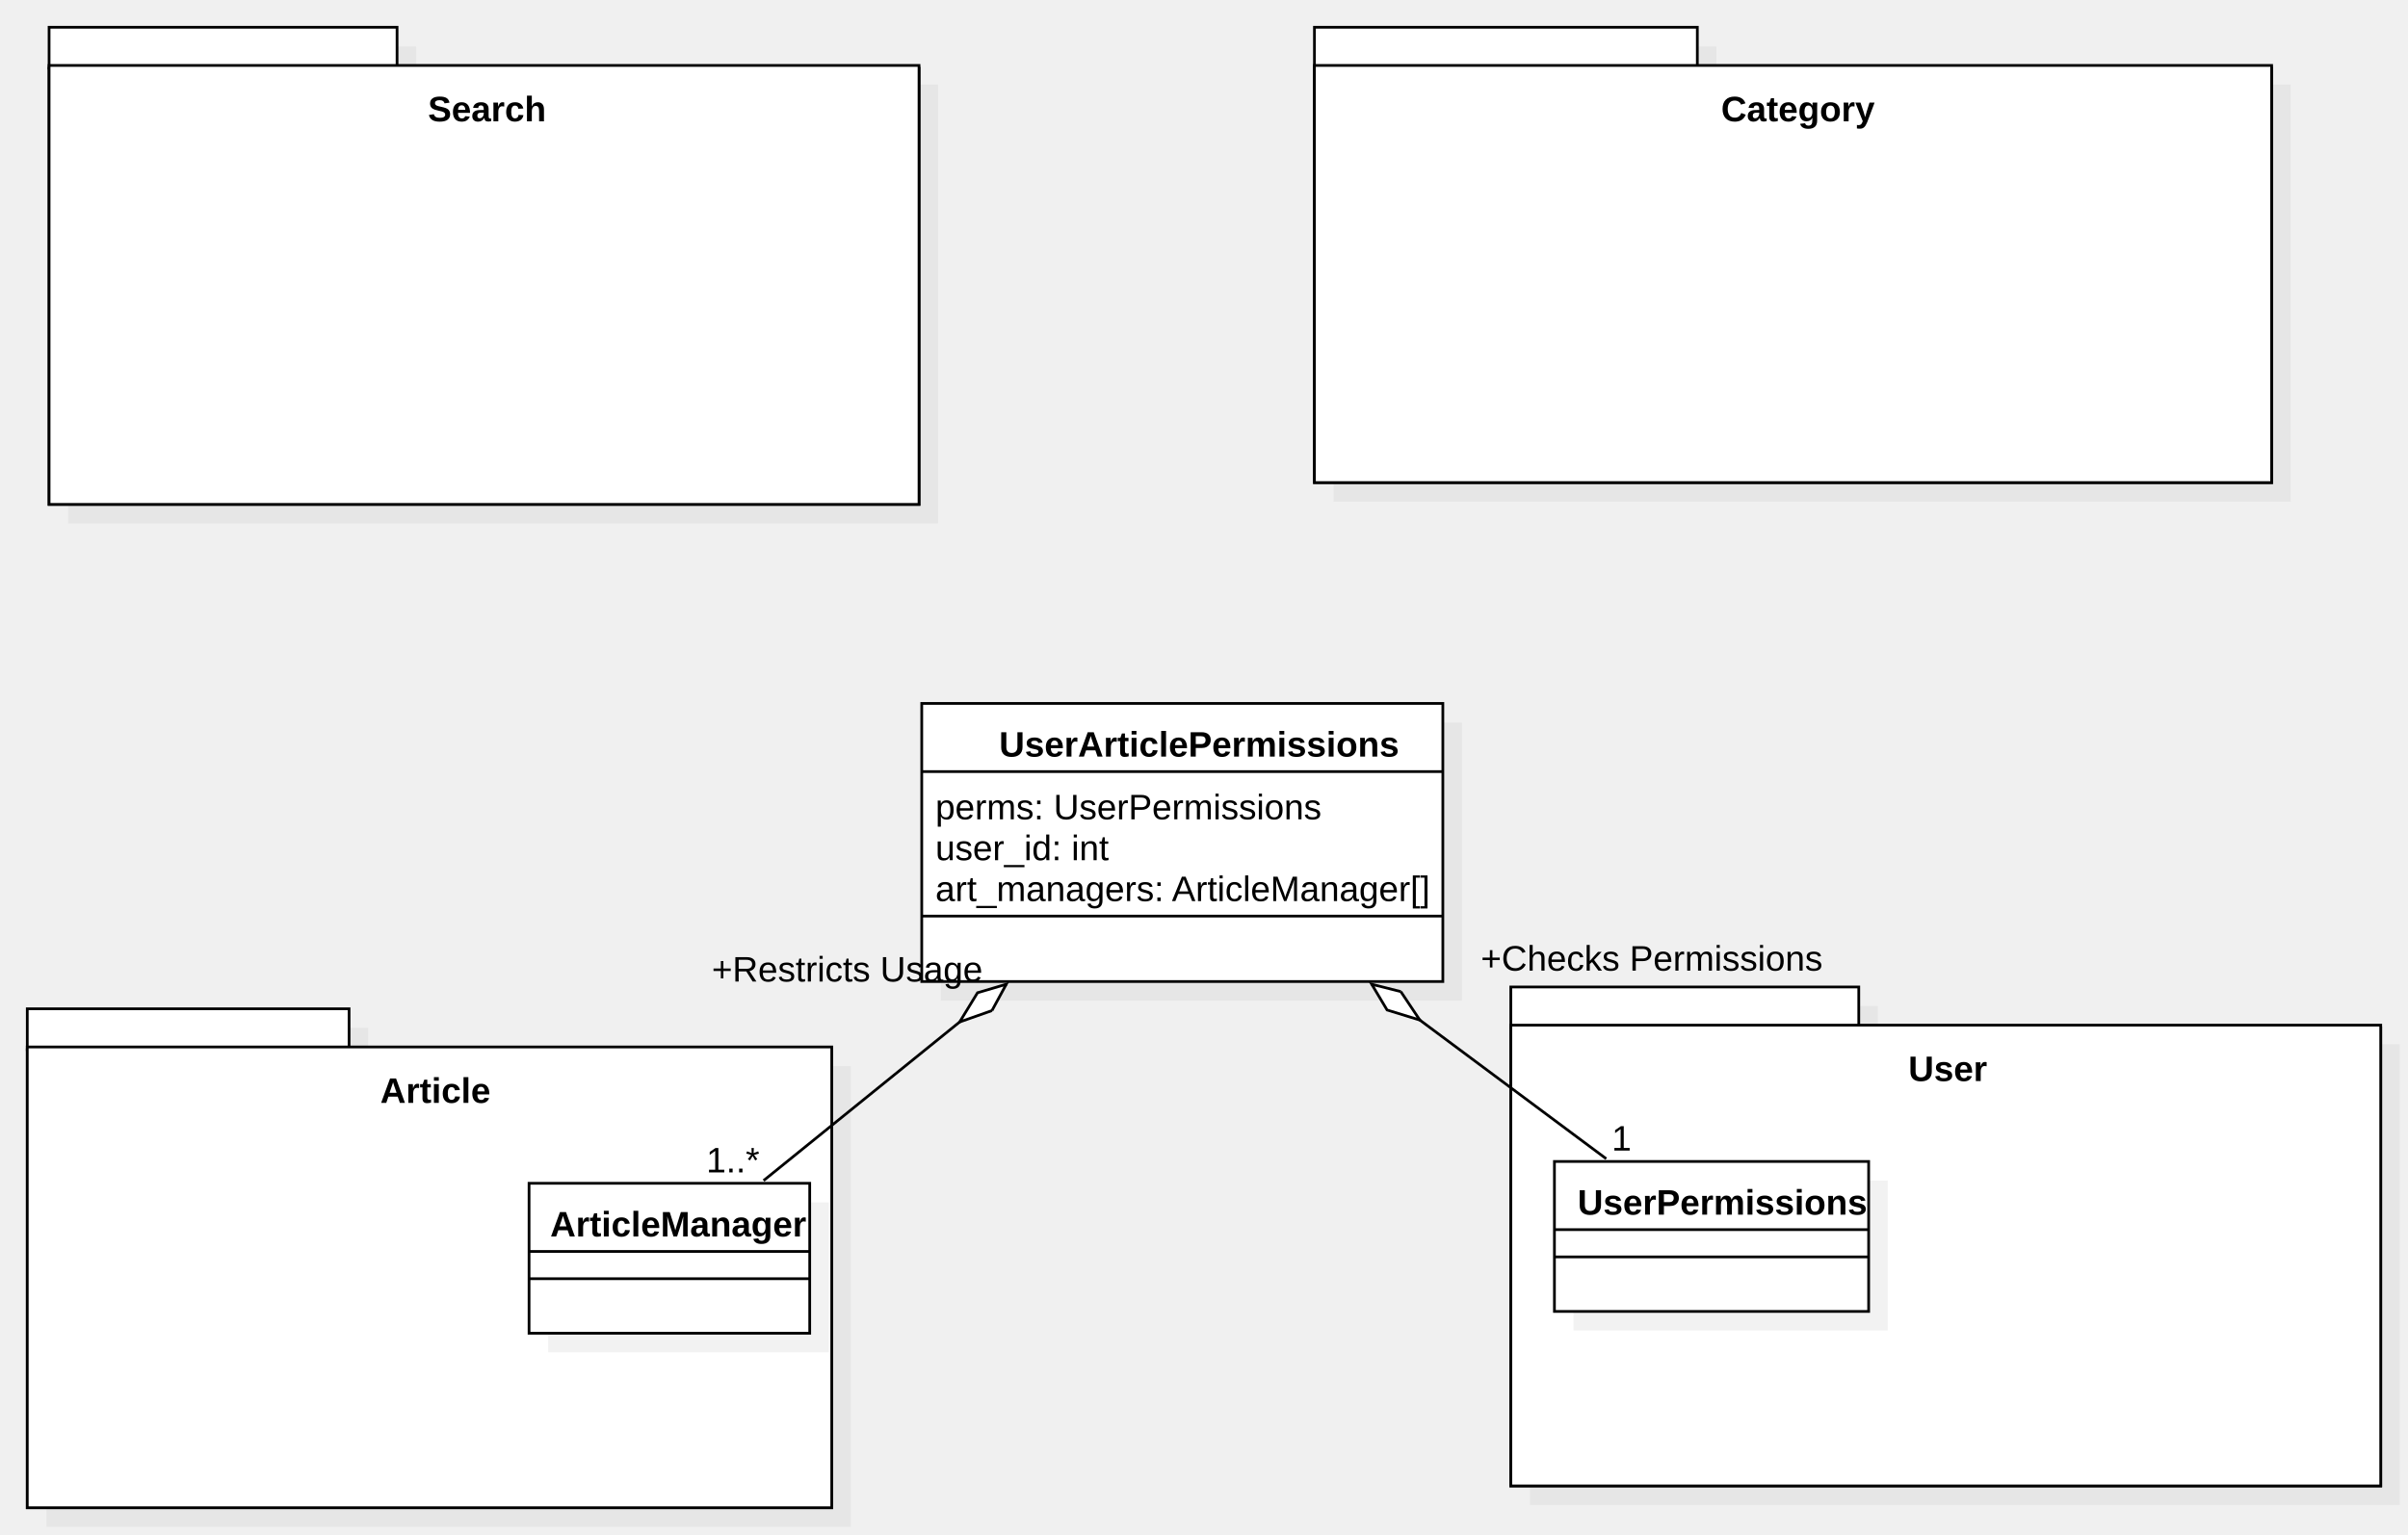
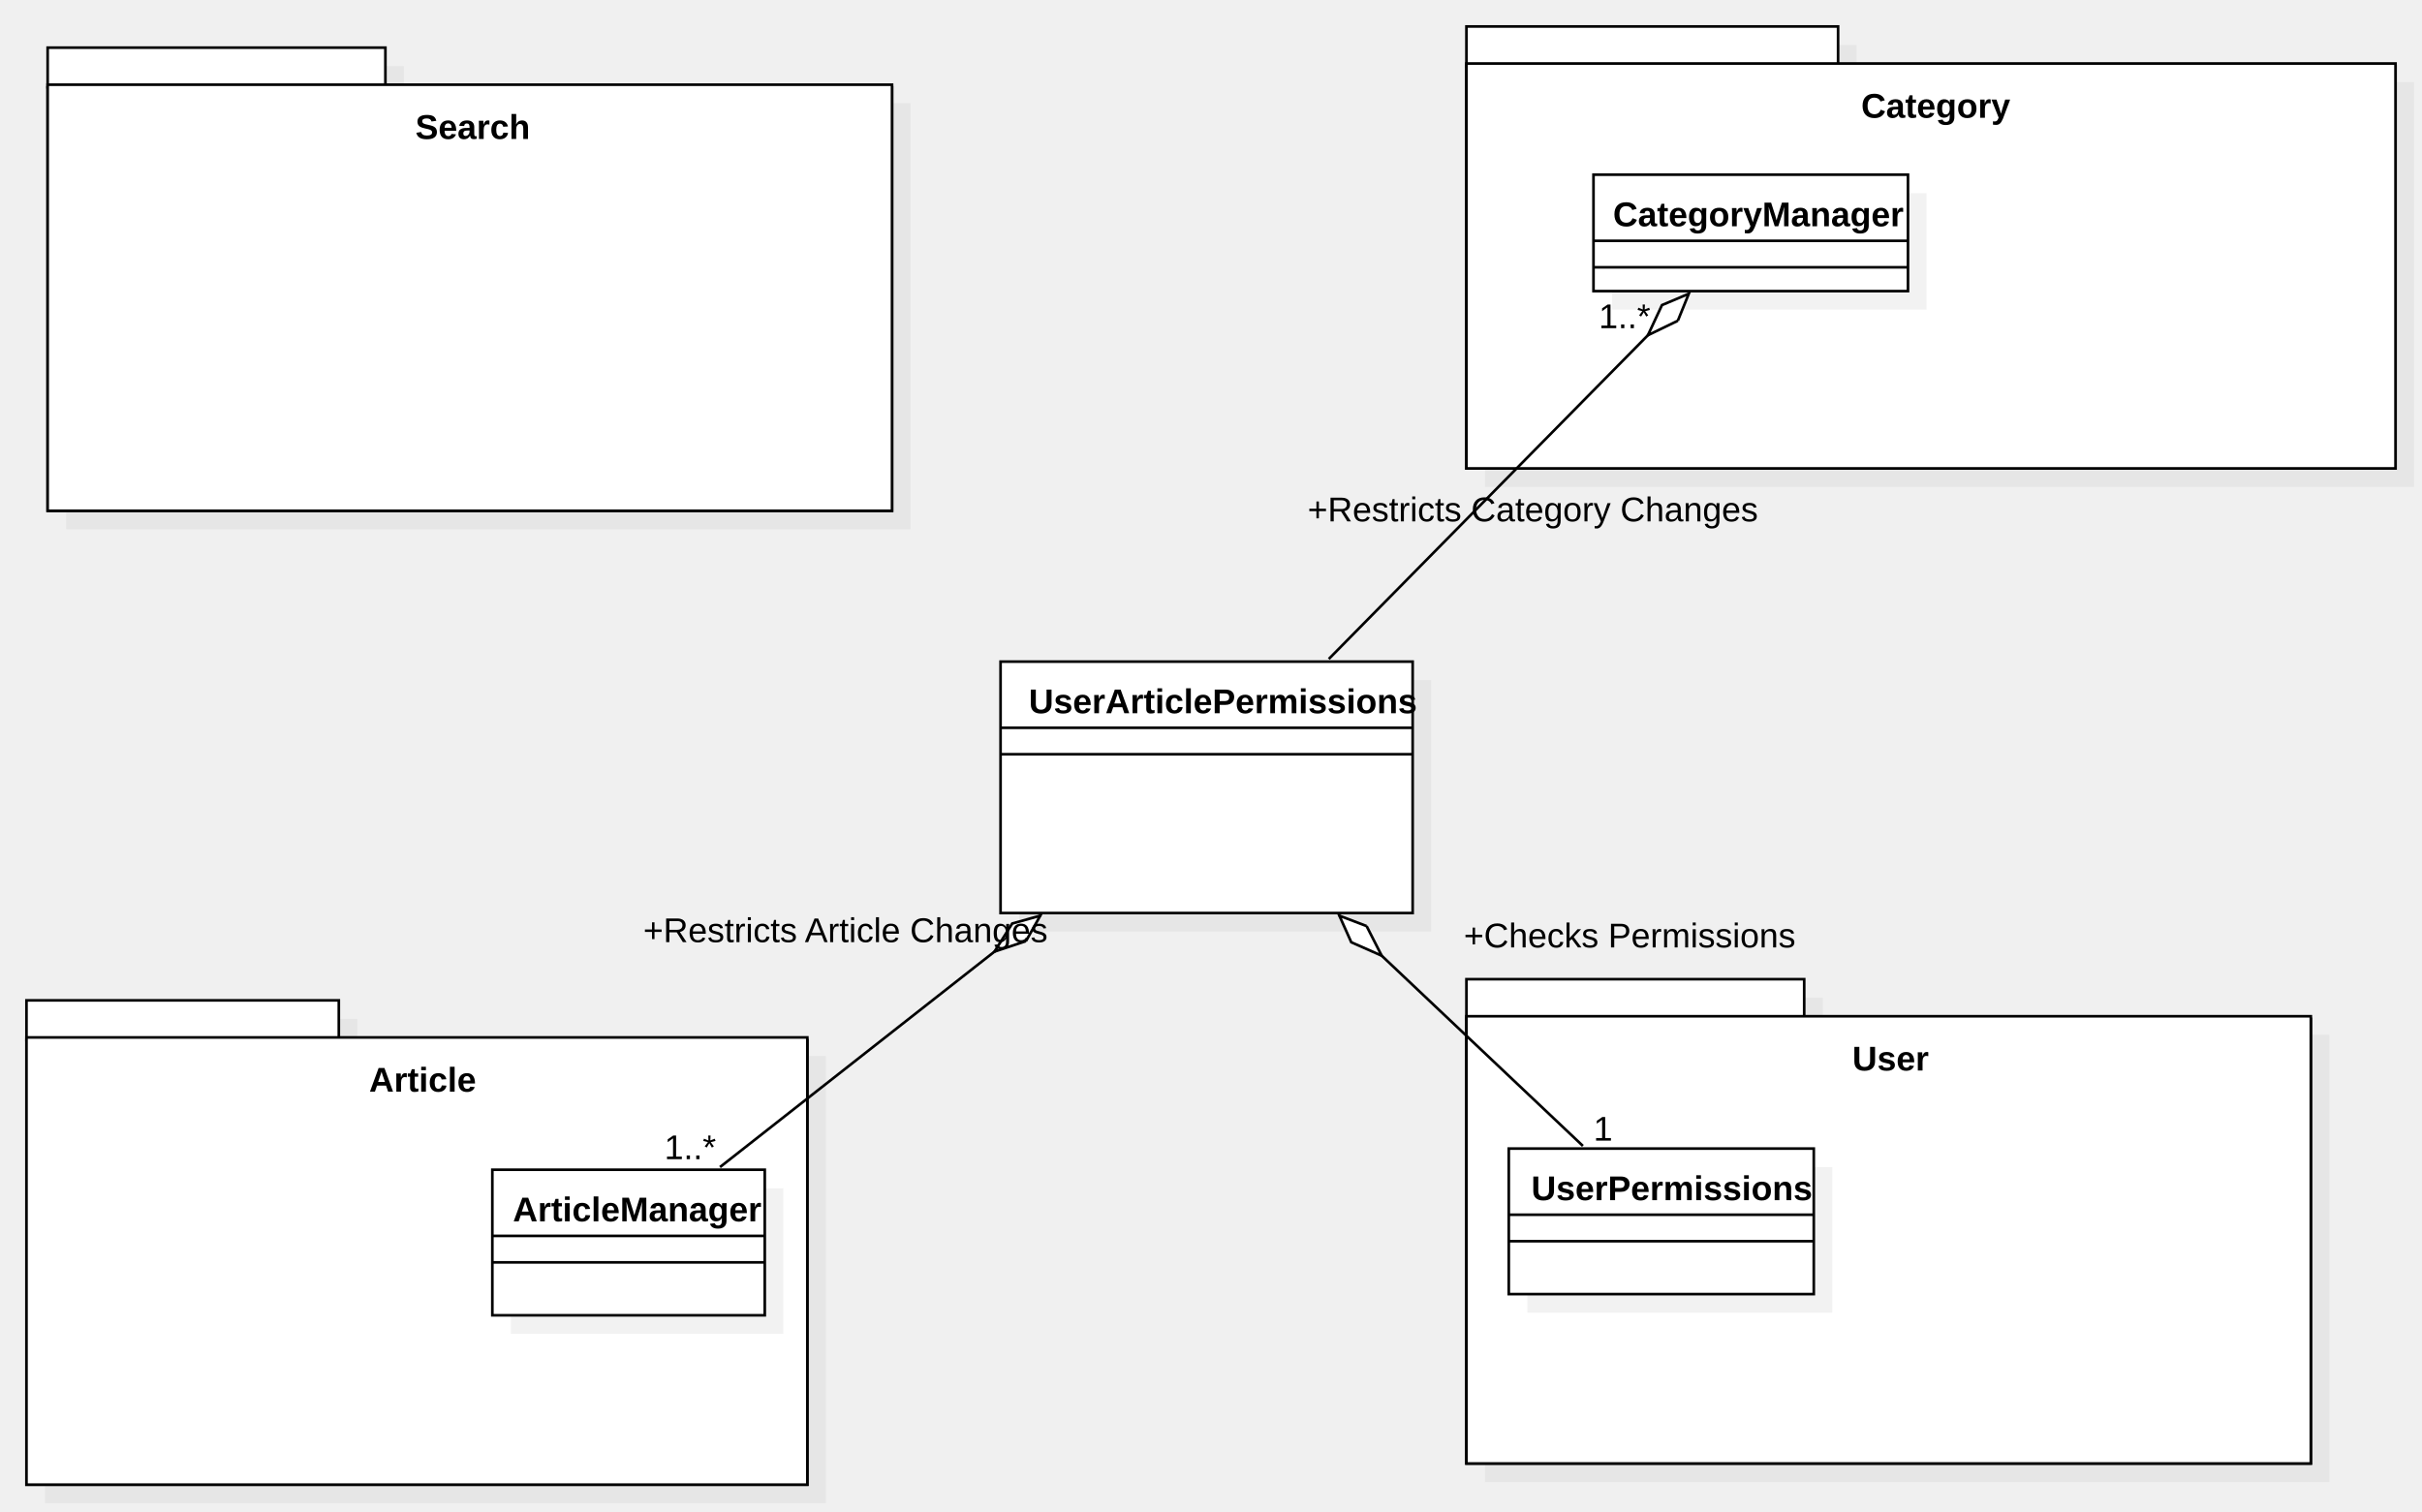
- <svg xmlns="http://www.w3.org/2000/svg" version="1.1" width="883" height="563">
+ <svg xmlns="http://www.w3.org/2000/svg" version="1.1" width="915" height="571">
  <defs />
  <g>
-     <g transform="translate(-6,-86) scale(1,1)">
+     <g transform="translate(-6,-78) scale(1,1)">
      <rect fill="#C0C0C0" stroke="none" x="23" y="463" width="118" height="15" opacity="0.2" />
    </g>
-     <g transform="translate(-6,-86) scale(1,1)">
+     <g transform="translate(-6,-78) scale(1,1)">
      <rect fill="#C0C0C0" stroke="none" x="23" y="477" width="295" height="169" opacity="0.2" />
    </g>
-     <g transform="translate(-6,-86) scale(1,1)">
+     <g transform="translate(-6,-78) scale(1,1)">
      <rect fill="#ffffff" stroke="none" x="16" y="471" width="295" height="168" />
    </g>
-     <g transform="translate(-6,-86) scale(1,1)">
+     <g transform="translate(-6,-78) scale(1,1)">
      <path fill="none" stroke="#000000" d="M 16 471 L 311 471 L 311 639 L 16 639 L 16 471 Z Z" stroke-miterlimit="10" />
    </g>
-     <g transform="translate(-6,-86) scale(1,1)">
+     <g transform="translate(-6,-78) scale(1,1)">
      <rect fill="#ffffff" stroke="none" x="16" y="456" width="118" height="15" />
    </g>
-     <g transform="translate(-6,-86) scale(1,1)">
+     <g transform="translate(-6,-78) scale(1,1)">
      <path fill="none" stroke="#000000" d="M 16 456 L 134 456 L 134 471 L 16 471 L 16 456 Z Z" stroke-miterlimit="10" />
    </g>
-     <g transform="translate(-6,-86) scale(1,1)">
+     <g transform="translate(-6,-78) scale(1,1)">
      <rect fill="#ffffff" stroke="none" x="16" y="470" width="295" height="169" />
    </g>
-     <g transform="translate(-6,-86) scale(1,1)">
+     <g transform="translate(-6,-78) scale(1,1)">
      <path fill="none" stroke="#000000" d="M 16 470 L 311 470 L 311 639 L 16 639 L 16 470 Z Z" stroke-miterlimit="10" />
    </g>
-     <g transform="translate(-6,-86) scale(1,1)">
+     <g transform="translate(-6,-78) scale(1,1)">
      <g>
        <path fill="none" stroke="none" />
        <text fill="#000000" stroke="none" font-family="Arial" font-size="13px" font-style="normal" font-weight="bold" text-decoration="none" x="145.441" y="490.5">Article</text>
      </g>
    </g>
-     <g transform="translate(-6,-86) scale(1,1)">
+     <g transform="translate(-6,-78) scale(1,1)">
      <rect fill="#C0C0C0" stroke="none" x="567" y="455" width="127.6" height="15" opacity="0.2" />
    </g>
-     <g transform="translate(-6,-86) scale(1,1)">
+     <g transform="translate(-6,-78) scale(1,1)">
      <rect fill="#C0C0C0" stroke="none" x="567" y="469" width="319" height="169" opacity="0.2" />
    </g>
-     <g transform="translate(-6,-86) scale(1,1)">
+     <g transform="translate(-6,-78) scale(1,1)">
      <rect fill="#ffffff" stroke="none" x="560" y="463" width="319" height="168" />
    </g>
-     <g transform="translate(-6,-86) scale(1,1)">
+     <g transform="translate(-6,-78) scale(1,1)">
      <path fill="none" stroke="#000000" d="M 560 463 L 879 463 L 879 631 L 560 631 L 560 463 Z Z" stroke-miterlimit="10" />
    </g>
-     <g transform="translate(-6,-86) scale(1,1)">
+     <g transform="translate(-6,-78) scale(1,1)">
      <rect fill="#ffffff" stroke="none" x="560" y="448" width="127.6" height="15" />
    </g>
-     <g transform="translate(-6,-86) scale(1,1)">
+     <g transform="translate(-6,-78) scale(1,1)">
      <path fill="none" stroke="#000000" d="M 560 448 L 687.6 448 L 687.6 463 L 560 463 L 560 448 Z Z" stroke-miterlimit="10" />
    </g>
-     <g transform="translate(-6,-86) scale(1,1)">
+     <g transform="translate(-6,-78) scale(1,1)">
      <rect fill="#ffffff" stroke="none" x="560" y="462" width="319" height="169" />
    </g>
-     <g transform="translate(-6,-86) scale(1,1)">
+     <g transform="translate(-6,-78) scale(1,1)">
      <path fill="none" stroke="#000000" d="M 560 462 L 879 462 L 879 631 L 560 631 L 560 462 Z Z" stroke-miterlimit="10" />
    </g>
-     <g transform="translate(-6,-86) scale(1,1)">
+     <g transform="translate(-6,-78) scale(1,1)">
      <g>
        <path fill="none" stroke="none" />
        <text fill="#000000" stroke="none" font-family="Arial" font-size="13px" font-style="normal" font-weight="bold" text-decoration="none" x="705.776" y="482.5">User</text>
      </g>
    </g>
-     <g transform="translate(-6,-86) scale(1,1)">
-       <rect fill="#C0C0C0" stroke="none" x="351" y="351" width="191.083" height="102" opacity="0.2" />
-     </g>
-     <g transform="translate(-6,-86) scale(1,1)">
-       <rect fill="#ffffff" stroke="none" x="344" y="344" width="191.083" height="102" />
-     </g>
-     <g transform="translate(-6,-86) scale(1,1)">
-       <path fill="none" stroke="#000000" d="M 344 344 L 535.083 344 L 535.083 446 L 344 446 L 344 344 Z Z" stroke-miterlimit="10" />
-     </g>
-     <g transform="translate(-6,-86) scale(1,1)">
-       <path fill="none" stroke="#000000" d="M 344 369 L 535.083 369" stroke-miterlimit="10" />
-     </g>
-     <g transform="translate(-6,-86) scale(1,1)">
-       <path fill="none" stroke="#000000" d="M 344 422 L 535.083 422" stroke-miterlimit="10" />
-     </g>
-     <g transform="translate(-6,-86) scale(1,1)">
-       <g>
-         <path fill="none" stroke="none" />
-         <text fill="#000000" stroke="none" font-family="Arial" font-size="13px" font-style="normal" font-weight="bold" text-decoration="none" x="372.361" y="363.5">UserArticlePermissions</text>
-       </g>
-     </g>
-     <g transform="translate(-6,-86) scale(1,1)">
-       <g>
-         <path fill="none" stroke="none" />
-         <text fill="#000000" stroke="none" font-family="Arial" font-size="13px" font-style="normal" font-weight="normal" text-decoration="none" x="349" y="386.5">perms: UserPermissions</text>
-       </g>
-     </g>
-     <g transform="translate(-6,-86) scale(1,1)">
-       <g>
-         <path fill="none" stroke="none" />
-         <text fill="#000000" stroke="none" font-family="Arial" font-size="13px" font-style="normal" font-weight="normal" text-decoration="none" x="349" y="401.5">user_id: int</text>
-       </g>
-     </g>
-     <g transform="translate(-6,-86) scale(1,1)">
-       <g>
-         <path fill="none" stroke="none" />
-         <text fill="#000000" stroke="none" font-family="Arial" font-size="13px" font-style="normal" font-weight="normal" text-decoration="none" x="349" y="416.5">art_managers: ArticleManager[]</text>
-       </g>
-     </g>
-     <g transform="translate(-6,-86) scale(1,1)">
-       <rect fill="#C0C0C0" stroke="none" x="207" y="527" width="102.92" height="55" opacity="0.2" />
-     </g>
-     <g transform="translate(-6,-86) scale(1,1)">
-       <rect fill="#ffffff" stroke="none" x="200" y="520" width="102.92" height="55" />
-     </g>
-     <g transform="translate(-6,-86) scale(1,1)">
-       <path fill="none" stroke="#000000" d="M 200 520 L 302.92 520 L 302.92 575 L 200 575 L 200 520 Z Z" stroke-miterlimit="10" />
-     </g>
-     <g transform="translate(-6,-86) scale(1,1)">
-       <path fill="none" stroke="#000000" d="M 200 545 L 302.92 545" stroke-miterlimit="10" />
-     </g>
-     <g transform="translate(-6,-86) scale(1,1)">
-       <path fill="none" stroke="#000000" d="M 200 555 L 302.92 555" stroke-miterlimit="10" />
-     </g>
-     <g transform="translate(-6,-86) scale(1,1)">
-       <g>
-         <path fill="none" stroke="none" />
-         <text fill="#000000" stroke="none" font-family="Arial" font-size="13px" font-style="normal" font-weight="bold" text-decoration="none" x="207.747" y="539.5">ArticleManager</text>
-       </g>
-     </g>
-     <g transform="translate(-6,-86) scale(1,1)">
-       <path fill="none" stroke="#000000" d="M 286 519 L 375 447" stroke-miterlimit="10" />
-     </g>
-     <g transform="translate(-6,-86) scale(1,1)">
-       <path fill="#FFFFFF" stroke="none" d="M 369.747 456.664 L 375 447 L 364.451 450.119 L 357.896 460.837" />
-     </g>
-     <g transform="translate(-6,-86) scale(1,1)">
-       <path fill="none" stroke="#000000" d="M 369.747 456.664 L 375 447 L 364.451 450.119 L 357.896 460.837 L 369.747 456.664" stroke-miterlimit="10" />
-     </g>
-     <g transform="translate(-6,-86) scale(1,1)">
-       <g>
-         <path fill="none" stroke="none" />
-         <text fill="#000000" stroke="none" font-family="Arial" font-size="13px" font-style="normal" font-weight="normal" text-decoration="none" x="267" y="446">+Restricts Usage</text>
-       </g>
-     </g>
-     <g transform="translate(-6,-86) scale(1,1)">
-       <g>
-         <path fill="none" stroke="none" />
-         <text fill="#000000" stroke="none" font-family="Arial" font-size="13px" font-style="normal" font-weight="normal" text-decoration="none" x="265" y="516">1..*</text>
-       </g>
-     </g>
-     <g transform="translate(-6,-86) scale(1,1)">
+     <g transform="translate(-6,-78) scale(1,1)">
+       <rect fill="#C0C0C0" stroke="none" x="391" y="335" width="155.682" height="95" opacity="0.2" />
+     </g>
+     <g transform="translate(-6,-78) scale(1,1)">
+       <rect fill="#ffffff" stroke="none" x="384" y="328" width="155.682" height="95" />
+     </g>
+     <g transform="translate(-6,-78) scale(1,1)">
+       <path fill="none" stroke="#000000" d="M 384 328 L 539.682 328 L 539.682 423 L 384 423 L 384 328 Z Z" stroke-miterlimit="10" />
+     </g>
+     <g transform="translate(-6,-78) scale(1,1)">
+       <path fill="none" stroke="#000000" d="M 384 353 L 539.682 353" stroke-miterlimit="10" />
+     </g>
+     <g transform="translate(-6,-78) scale(1,1)">
+       <path fill="none" stroke="#000000" d="M 384 363 L 539.682 363" stroke-miterlimit="10" />
+     </g>
+     <g transform="translate(-6,-78) scale(1,1)">
+       <g>
+         <path fill="none" stroke="none" />
+         <text fill="#000000" stroke="none" font-family="Arial" font-size="13px" font-style="normal" font-weight="bold" text-decoration="none" x="394.66" y="347.5">UserArticlePermissions</text>
+       </g>
+     </g>
+     <g transform="translate(-6,-78) scale(1,1)">
+       <rect fill="#C0C0C0" stroke="none" x="199" y="527" width="102.92" height="55" opacity="0.2" />
+     </g>
+     <g transform="translate(-6,-78) scale(1,1)">
+       <rect fill="#ffffff" stroke="none" x="192" y="520" width="102.92" height="55" />
+     </g>
+     <g transform="translate(-6,-78) scale(1,1)">
+       <path fill="none" stroke="#000000" d="M 192 520 L 294.92 520 L 294.92 575 L 192 575 L 192 520 Z Z" stroke-miterlimit="10" />
+     </g>
+     <g transform="translate(-6,-78) scale(1,1)">
+       <path fill="none" stroke="#000000" d="M 192 545 L 294.92 545" stroke-miterlimit="10" />
+     </g>
+     <g transform="translate(-6,-78) scale(1,1)">
+       <path fill="none" stroke="#000000" d="M 192 555 L 294.92 555" stroke-miterlimit="10" />
+     </g>
+     <g transform="translate(-6,-78) scale(1,1)">
+       <g>
+         <path fill="none" stroke="none" />
+         <text fill="#000000" stroke="none" font-family="Arial" font-size="13px" font-style="normal" font-weight="bold" text-decoration="none" x="199.747" y="539.5">ArticleManager</text>
+       </g>
+     </g>
+     <g transform="translate(-6,-78) scale(1,1)">
+       <path fill="none" stroke="#000000" d="M 278 519 L 399 424" stroke-miterlimit="10" />
+     </g>
+     <g transform="translate(-6,-78) scale(1,1)">
+       <path fill="#FFFFFF" stroke="none" d="M 393.606 433.587 L 399 424 L 388.407 426.965 L 381.696 437.586" />
+     </g>
+     <g transform="translate(-6,-78) scale(1,1)">
+       <path fill="none" stroke="#000000" d="M 393.606 433.587 L 399 424 L 388.407 426.965 L 381.696 437.586 L 393.606 433.587" stroke-miterlimit="10" />
+     </g>
+     <g transform="translate(-6,-78) scale(1,1)">
+       <g>
+         <path fill="none" stroke="none" />
+         <text fill="#000000" stroke="none" font-family="Arial" font-size="13px" font-style="normal" font-weight="normal" text-decoration="none" x="249" y="434">+Restricts Article Changes</text>
+       </g>
+     </g>
+     <g transform="translate(-6,-78) scale(1,1)">
+       <g>
+         <path fill="none" stroke="none" />
+         <text fill="#000000" stroke="none" font-family="Arial" font-size="13px" font-style="normal" font-weight="normal" text-decoration="none" x="257" y="516">1..*</text>
+       </g>
+     </g>
+     <g transform="translate(-6,-78) scale(1,1)">
      <rect fill="#C0C0C0" stroke="none" x="583" y="519" width="115.222" height="55" opacity="0.2" />
    </g>
-     <g transform="translate(-6,-86) scale(1,1)">
+     <g transform="translate(-6,-78) scale(1,1)">
      <rect fill="#ffffff" stroke="none" x="576" y="512" width="115.222" height="55" />
    </g>
-     <g transform="translate(-6,-86) scale(1,1)">
+     <g transform="translate(-6,-78) scale(1,1)">
      <path fill="none" stroke="#000000" d="M 576 512 L 691.222 512 L 691.222 567 L 576 567 L 576 512 Z Z" stroke-miterlimit="10" />
    </g>
-     <g transform="translate(-6,-86) scale(1,1)">
+     <g transform="translate(-6,-78) scale(1,1)">
      <path fill="none" stroke="#000000" d="M 576 537 L 691.222 537" stroke-miterlimit="10" />
    </g>
-     <g transform="translate(-6,-86) scale(1,1)">
+     <g transform="translate(-6,-78) scale(1,1)">
      <path fill="none" stroke="#000000" d="M 576 547 L 691.222 547" stroke-miterlimit="10" />
    </g>
-     <g transform="translate(-6,-86) scale(1,1)">
+     <g transform="translate(-6,-78) scale(1,1)">
      <g>
        <path fill="none" stroke="none" />
        <text fill="#000000" stroke="none" font-family="Arial" font-size="13px" font-style="normal" font-weight="bold" text-decoration="none" x="584.49" y="531.5">UserPermissions</text>
      </g>
    </g>
-     <g transform="translate(-6,-86) scale(1,1)">
-       <path fill="none" stroke="#000000" d="M 595 511 L 509 447" stroke-miterlimit="10" />
-     </g>
-     <g transform="translate(-6,-86) scale(1,1)">
-       <path fill="#FFFFFF" stroke="none" d="M 519.666 449.69 L 509 447 L 514.64 456.444 L 526.649 460.134" />
-     </g>
-     <g transform="translate(-6,-86) scale(1,1)">
-       <path fill="none" stroke="#000000" d="M 519.666 449.69 L 509 447 L 514.64 456.444 L 526.649 460.134 L 519.666 449.69" stroke-miterlimit="10" />
-     </g>
-     <g transform="translate(-6,-86) scale(1,1)">
-       <g>
-         <path fill="none" stroke="none" />
-         <text fill="#000000" stroke="none" font-family="Arial" font-size="13px" font-style="normal" font-weight="normal" text-decoration="none" x="549" y="442">+Checks Permissions</text>
-       </g>
-     </g>
-     <g transform="translate(-6,-86) scale(1,1)">
-       <g>
-         <path fill="none" stroke="none" />
-         <text fill="#000000" stroke="none" font-family="Arial" font-size="13px" font-style="normal" font-weight="normal" text-decoration="none" x="597" y="508">1</text>
-       </g>
-     </g>
-     <g transform="translate(-6,-86) scale(1,1)">
+     <g transform="translate(-6,-78) scale(1,1)">
+       <path fill="none" stroke="#000000" d="M 604 511 L 512 424" stroke-miterlimit="10" />
+     </g>
+     <g transform="translate(-6,-78) scale(1,1)">
+       <path fill="#FFFFFF" stroke="none" d="M 522.276 427.924 L 512 424 L 516.492 434.041 L 527.985 439.116" />
+     </g>
+     <g transform="translate(-6,-78) scale(1,1)">
+       <path fill="none" stroke="#000000" d="M 522.276 427.924 L 512 424 L 516.492 434.041 L 527.985 439.116 L 522.276 427.924" stroke-miterlimit="10" />
+     </g>
+     <g transform="translate(-6,-78) scale(1,1)">
+       <g>
+         <path fill="none" stroke="none" />
+         <text fill="#000000" stroke="none" font-family="Arial" font-size="13px" font-style="normal" font-weight="normal" text-decoration="none" x="559" y="436">+Checks Permissions</text>
+       </g>
+     </g>
+     <g transform="translate(-6,-78) scale(1,1)">
+       <g>
+         <path fill="none" stroke="none" />
+         <text fill="#000000" stroke="none" font-family="Arial" font-size="13px" font-style="normal" font-weight="normal" text-decoration="none" x="608" y="509">1</text>
+       </g>
+     </g>
+     <g transform="translate(-6,-78) scale(1,1)">
      <rect fill="#C0C0C0" stroke="none" x="31" y="103" width="127.6" height="15" opacity="0.2" />
    </g>
-     <g transform="translate(-6,-86) scale(1,1)">
+     <g transform="translate(-6,-78) scale(1,1)">
      <rect fill="#C0C0C0" stroke="none" x="31" y="117" width="319" height="161" opacity="0.2" />
    </g>
-     <g transform="translate(-6,-86) scale(1,1)">
+     <g transform="translate(-6,-78) scale(1,1)">
      <rect fill="#ffffff" stroke="none" x="24" y="111" width="319" height="160" />
    </g>
-     <g transform="translate(-6,-86) scale(1,1)">
+     <g transform="translate(-6,-78) scale(1,1)">
      <path fill="none" stroke="#000000" d="M 24 111 L 343 111 L 343 271 L 24 271 L 24 111 Z Z" stroke-miterlimit="10" />
    </g>
-     <g transform="translate(-6,-86) scale(1,1)">
+     <g transform="translate(-6,-78) scale(1,1)">
      <rect fill="#ffffff" stroke="none" x="24" y="96" width="127.6" height="15" />
    </g>
-     <g transform="translate(-6,-86) scale(1,1)">
+     <g transform="translate(-6,-78) scale(1,1)">
      <path fill="none" stroke="#000000" d="M 24 96 L 151.6 96 L 151.6 111 L 24 111 L 24 96 Z Z" stroke-miterlimit="10" />
    </g>
-     <g transform="translate(-6,-86) scale(1,1)">
+     <g transform="translate(-6,-78) scale(1,1)">
      <rect fill="#ffffff" stroke="none" x="24" y="110" width="319" height="161" />
    </g>
-     <g transform="translate(-6,-86) scale(1,1)">
+     <g transform="translate(-6,-78) scale(1,1)">
      <path fill="none" stroke="#000000" d="M 24 110 L 343 110 L 343 271 L 24 271 L 24 110 Z Z" stroke-miterlimit="10" />
    </g>
-     <g transform="translate(-6,-86) scale(1,1)">
+     <g transform="translate(-6,-78) scale(1,1)">
      <g>
        <path fill="none" stroke="none" />
        <text fill="#000000" stroke="none" font-family="Arial" font-size="13px" font-style="normal" font-weight="bold" text-decoration="none" x="162.905" y="130.5">Search</text>
      </g>
    </g>
-     <g transform="translate(-6,-86) scale(1,1)">
-       <rect fill="#C0C0C0" stroke="none" x="495" y="103" width="140.4" height="15" opacity="0.2" />
-     </g>
-     <g transform="translate(-6,-86) scale(1,1)">
-       <rect fill="#C0C0C0" stroke="none" x="495" y="117" width="351" height="153" opacity="0.2" />
-     </g>
-     <g transform="translate(-6,-86) scale(1,1)">
-       <rect fill="#ffffff" stroke="none" x="488" y="111" width="351" height="152" />
-     </g>
-     <g transform="translate(-6,-86) scale(1,1)">
-       <path fill="none" stroke="#000000" d="M 488 111 L 839 111 L 839 263 L 488 263 L 488 111 Z Z" stroke-miterlimit="10" />
-     </g>
-     <g transform="translate(-6,-86) scale(1,1)">
-       <rect fill="#ffffff" stroke="none" x="488" y="96" width="140.4" height="15" />
-     </g>
-     <g transform="translate(-6,-86) scale(1,1)">
-       <path fill="none" stroke="#000000" d="M 488 96 L 628.4 96 L 628.4 111 L 488 111 L 488 96 Z Z" stroke-miterlimit="10" />
-     </g>
-     <g transform="translate(-6,-86) scale(1,1)">
-       <rect fill="#ffffff" stroke="none" x="488" y="110" width="351" height="153" />
-     </g>
-     <g transform="translate(-6,-86) scale(1,1)">
-       <path fill="none" stroke="#000000" d="M 488 110 L 839 110 L 839 263 L 488 263 L 488 110 Z Z" stroke-miterlimit="10" />
-     </g>
-     <g transform="translate(-6,-86) scale(1,1)">
-       <g>
-         <path fill="none" stroke="none" />
-         <text fill="#000000" stroke="none" font-family="Arial" font-size="13px" font-style="normal" font-weight="bold" text-decoration="none" x="637.125" y="130.5">Category</text>
+     <g transform="translate(-6,-78) scale(1,1)">
+       <rect fill="#C0C0C0" stroke="none" x="567" y="95" width="140.4" height="15" opacity="0.2" />
+     </g>
+     <g transform="translate(-6,-78) scale(1,1)">
+       <rect fill="#C0C0C0" stroke="none" x="567" y="109" width="351" height="153" opacity="0.2" />
+     </g>
+     <g transform="translate(-6,-78) scale(1,1)">
+       <rect fill="#ffffff" stroke="none" x="560" y="103" width="351" height="152" />
+     </g>
+     <g transform="translate(-6,-78) scale(1,1)">
+       <path fill="none" stroke="#000000" d="M 560 103 L 911 103 L 911 255 L 560 255 L 560 103 Z Z" stroke-miterlimit="10" />
+     </g>
+     <g transform="translate(-6,-78) scale(1,1)">
+       <rect fill="#ffffff" stroke="none" x="560" y="88" width="140.4" height="15" />
+     </g>
+     <g transform="translate(-6,-78) scale(1,1)">
+       <path fill="none" stroke="#000000" d="M 560 88 L 700.4 88 L 700.4 103 L 560 103 L 560 88 Z Z" stroke-miterlimit="10" />
+     </g>
+     <g transform="translate(-6,-78) scale(1,1)">
+       <rect fill="#ffffff" stroke="none" x="560" y="102" width="351" height="153" />
+     </g>
+     <g transform="translate(-6,-78) scale(1,1)">
+       <path fill="none" stroke="#000000" d="M 560 102 L 911 102 L 911 255 L 560 255 L 560 102 Z Z" stroke-miterlimit="10" />
+     </g>
+     <g transform="translate(-6,-78) scale(1,1)">
+       <g>
+         <path fill="none" stroke="none" />
+         <text fill="#000000" stroke="none" font-family="Arial" font-size="13px" font-style="normal" font-weight="bold" text-decoration="none" x="709.125" y="122.5">Category</text>
+       </g>
+     </g>
+     <g transform="translate(-6,-78) scale(1,1)">
+       <rect fill="#C0C0C0" stroke="none" x="615" y="151" width="118.808" height="44" opacity="0.2" />
+     </g>
+     <g transform="translate(-6,-78) scale(1,1)">
+       <rect fill="#ffffff" stroke="none" x="608" y="144" width="118.808" height="44" />
+     </g>
+     <g transform="translate(-6,-78) scale(1,1)">
+       <path fill="none" stroke="#000000" d="M 608 144 L 726.808 144 L 726.808 188 L 608 188 L 608 144 Z Z" stroke-miterlimit="10" />
+     </g>
+     <g transform="translate(-6,-78) scale(1,1)">
+       <path fill="none" stroke="#000000" d="M 608 169 L 726.808 169" stroke-miterlimit="10" />
+     </g>
+     <g transform="translate(-6,-78) scale(1,1)">
+       <path fill="none" stroke="#000000" d="M 608 179 L 726.808 179" stroke-miterlimit="10" />
+     </g>
+     <g transform="translate(-6,-78) scale(1,1)">
+       <g>
+         <path fill="none" stroke="none" />
+         <text fill="#000000" stroke="none" font-family="Arial" font-size="13px" font-style="normal" font-weight="bold" text-decoration="none" x="615.375" y="163.5">CategoryManager</text>
+       </g>
+     </g>
+     <g transform="translate(-6,-78) scale(1,1)">
+       <path fill="none" stroke="#000000" d="M 644 189 L 508 327" stroke-miterlimit="10" />
+     </g>
+     <g transform="translate(-6,-78) scale(1,1)">
+       <path fill="#FFFFFF" stroke="none" d="M 639.865 199.193 L 644 189 L 633.868 193.284 L 628.558 204.669" />
+     </g>
+     <g transform="translate(-6,-78) scale(1,1)">
+       <path fill="none" stroke="#000000" d="M 639.865 199.193 L 644 189 L 633.868 193.284 L 628.558 204.669 L 639.865 199.193" stroke-miterlimit="10" />
+     </g>
+     <g transform="translate(-6,-78) scale(1,1)">
+       <g>
+         <path fill="none" stroke="none" />
+         <text fill="#000000" stroke="none" font-family="Arial" font-size="13px" font-style="normal" font-weight="normal" text-decoration="none" x="500" y="275">+Restricts  Category Changes</text>
+       </g>
+     </g>
+     <g transform="translate(-6,-78) scale(1,1)">
+       <g>
+         <path fill="none" stroke="none" />
+         <text fill="#000000" stroke="none" font-family="Arial" font-size="13px" font-style="normal" font-weight="normal" text-decoration="none" x="610" y="202">1..*</text>
      </g>
    </g>
  </g>
</svg>
